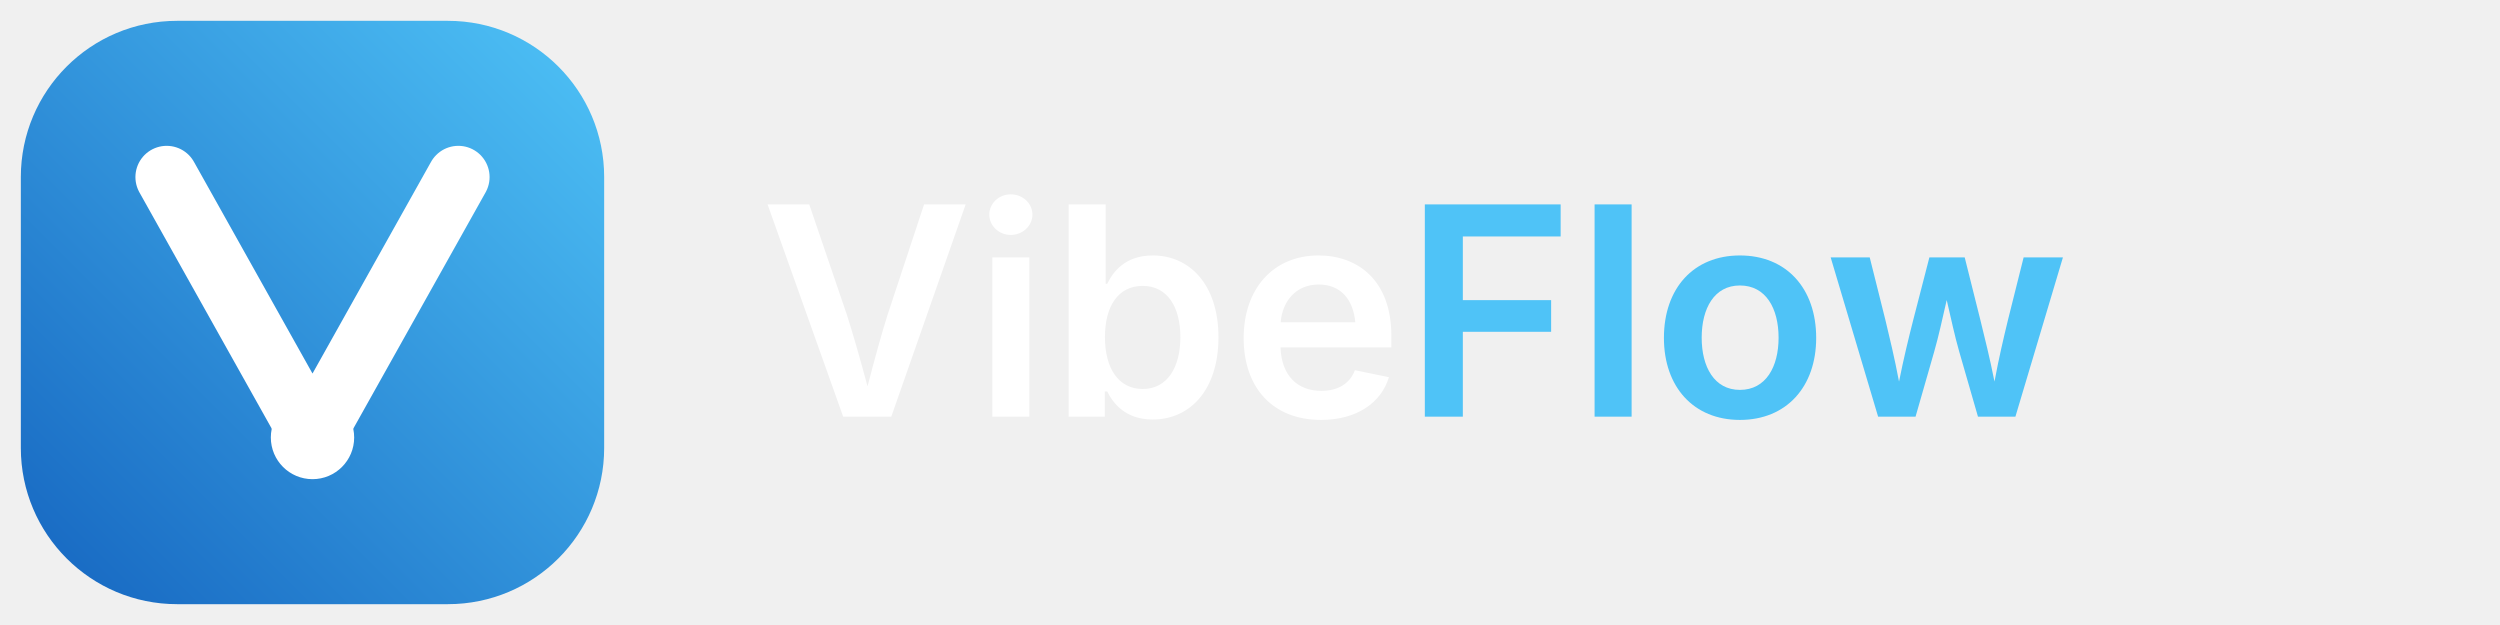
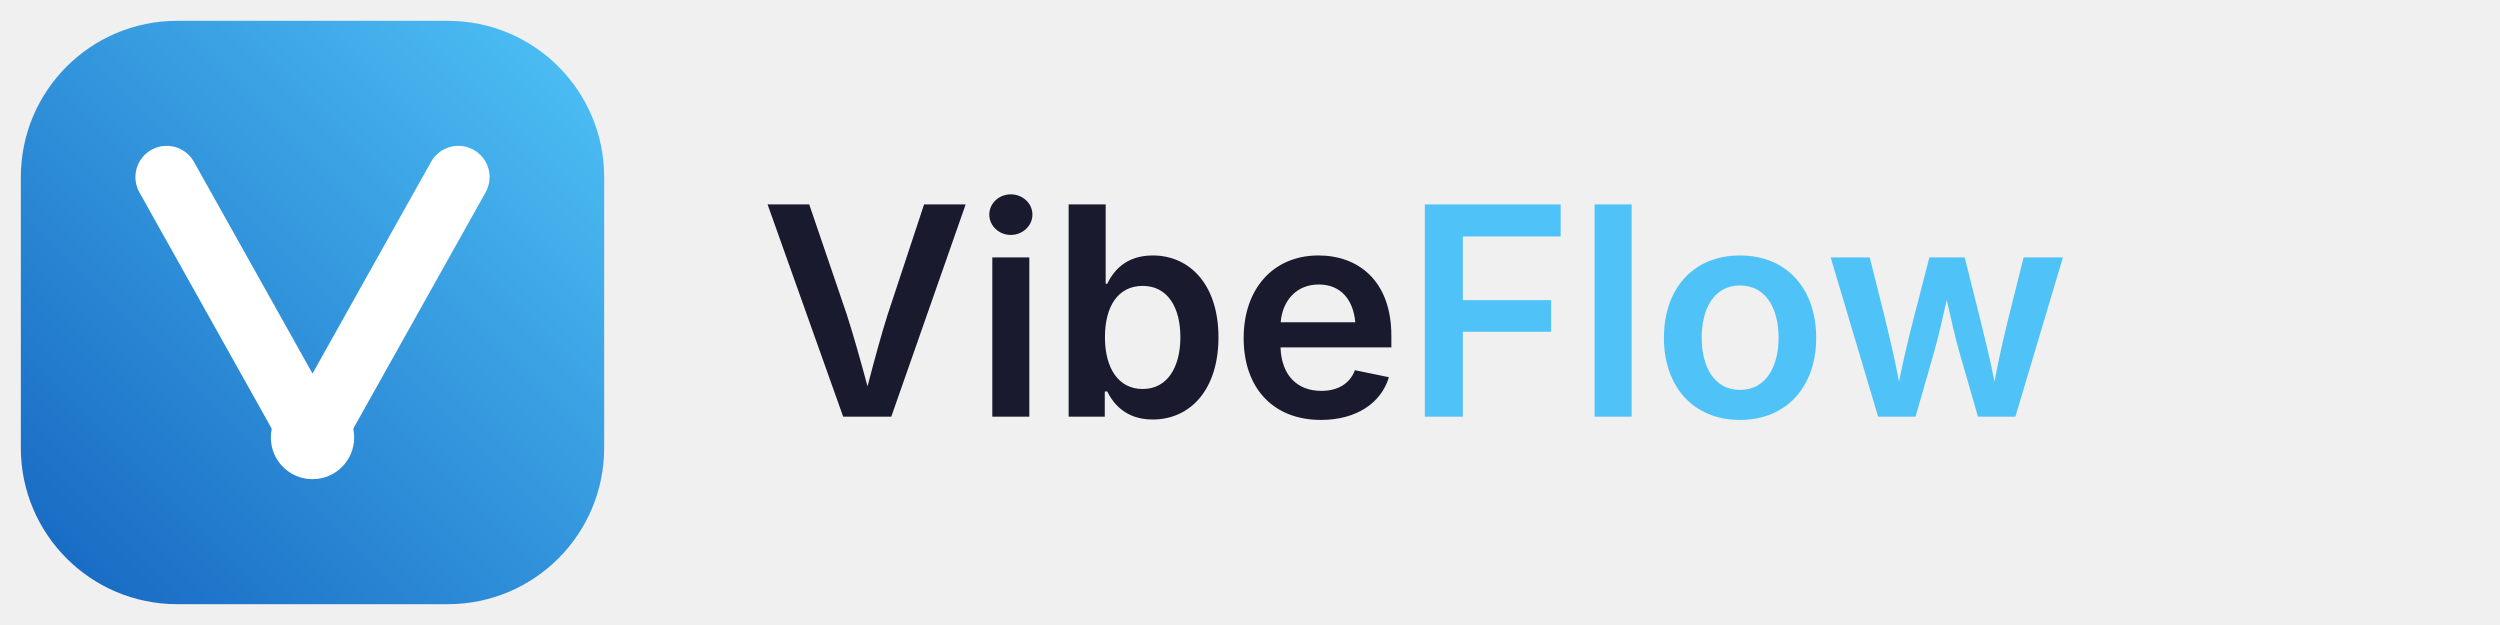
<svg xmlns="http://www.w3.org/2000/svg" viewBox="0 0 480 120" width="480" height="120" role="img" aria-label="VibeFlow">
  <defs>
    <linearGradient id="vibeflowMark" x1="0" y1="1" x2="1" y2="0">
      <stop offset="0" stop-color="#1565c0" />
      <stop offset="1" stop-color="#4fc3f7" />
    </linearGradient>
  </defs>
  <rect x="4" y="4" width="112" height="112" rx="30" fill="url(#vibeflowMark)" />
  <path d="M32 34 L60 84 L88 34" fill="none" stroke="#ffffff" stroke-width="12" stroke-linecap="round" stroke-linejoin="round" />
  <circle cx="60" cy="84" r="8" fill="#ffffff" />
-   <text x="146" y="80" font-family="Poppins, Inter, 'Segoe UI', Roboto, Helvetica, Arial, sans-serif" font-size="56" font-weight="600" fill="#ffffff">
+   <text x="146" y="80" font-family="Poppins, Inter, 'Segoe UI', Roboto, Helvetica, Arial, sans-serif" font-size="56" font-weight="600" fill="#1a1a2e">
        Vibe<tspan fill="#4fc3f7">Flow</tspan>
  </text>
</svg>
